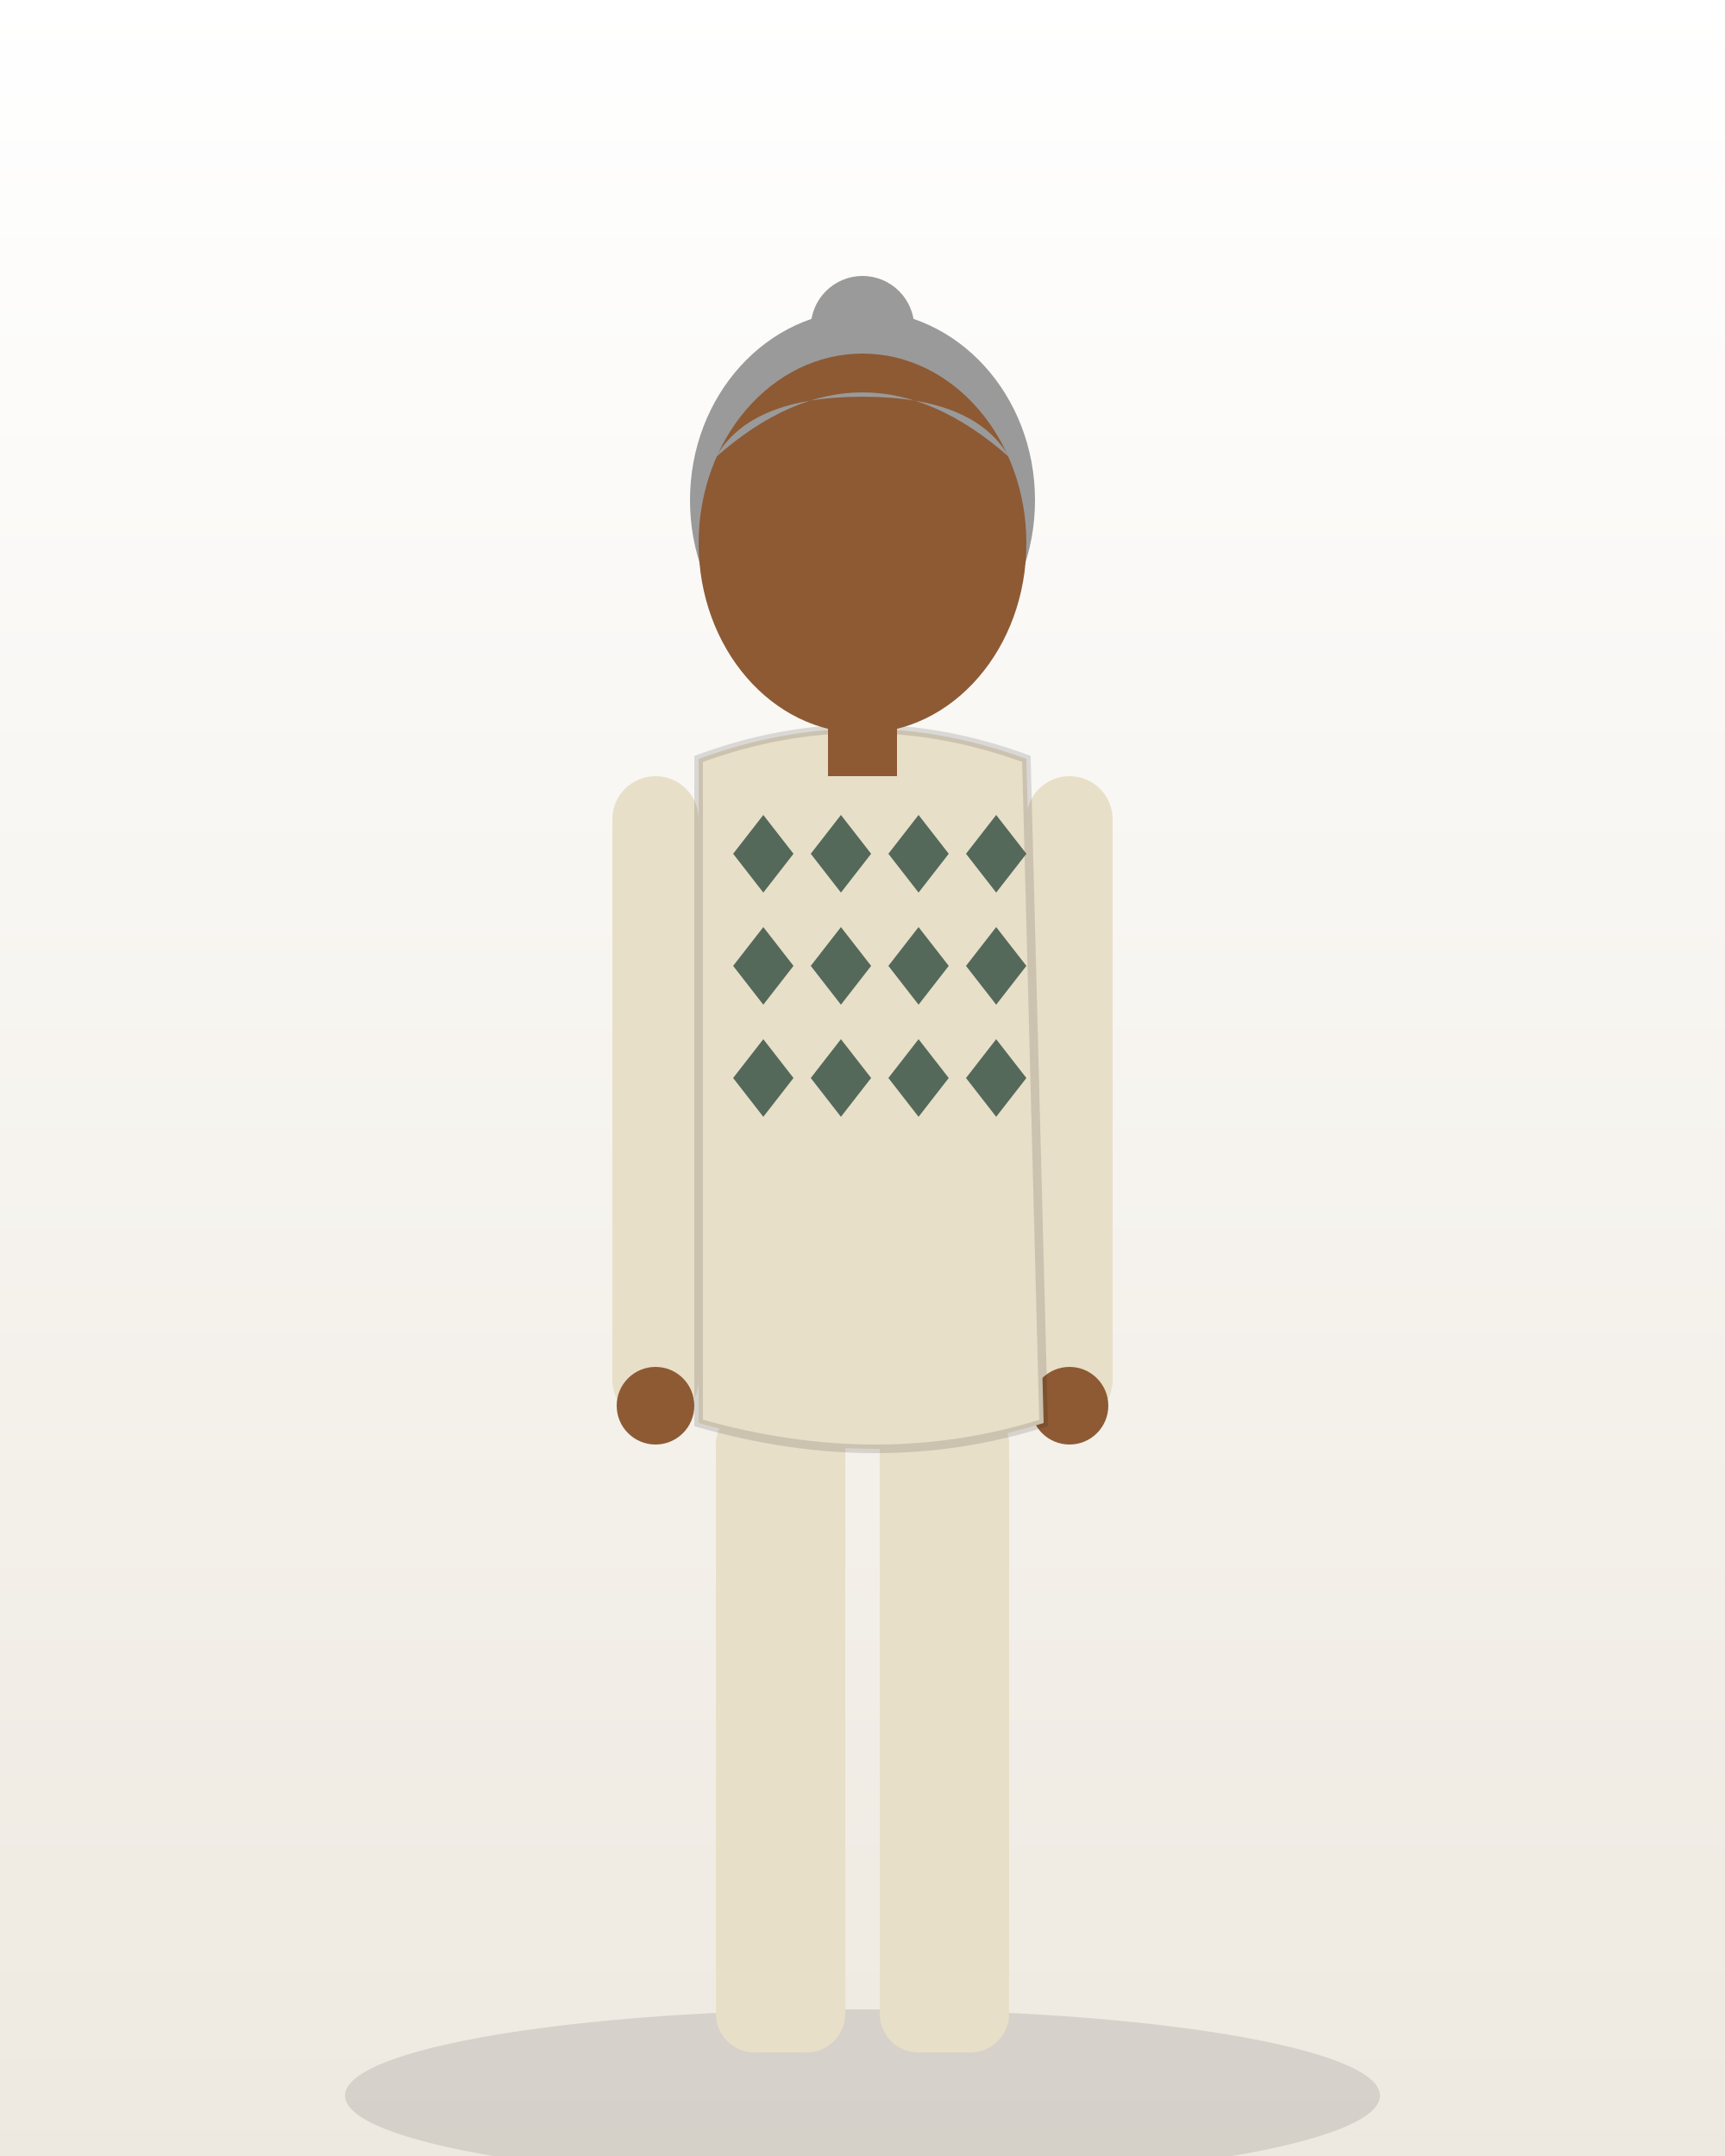
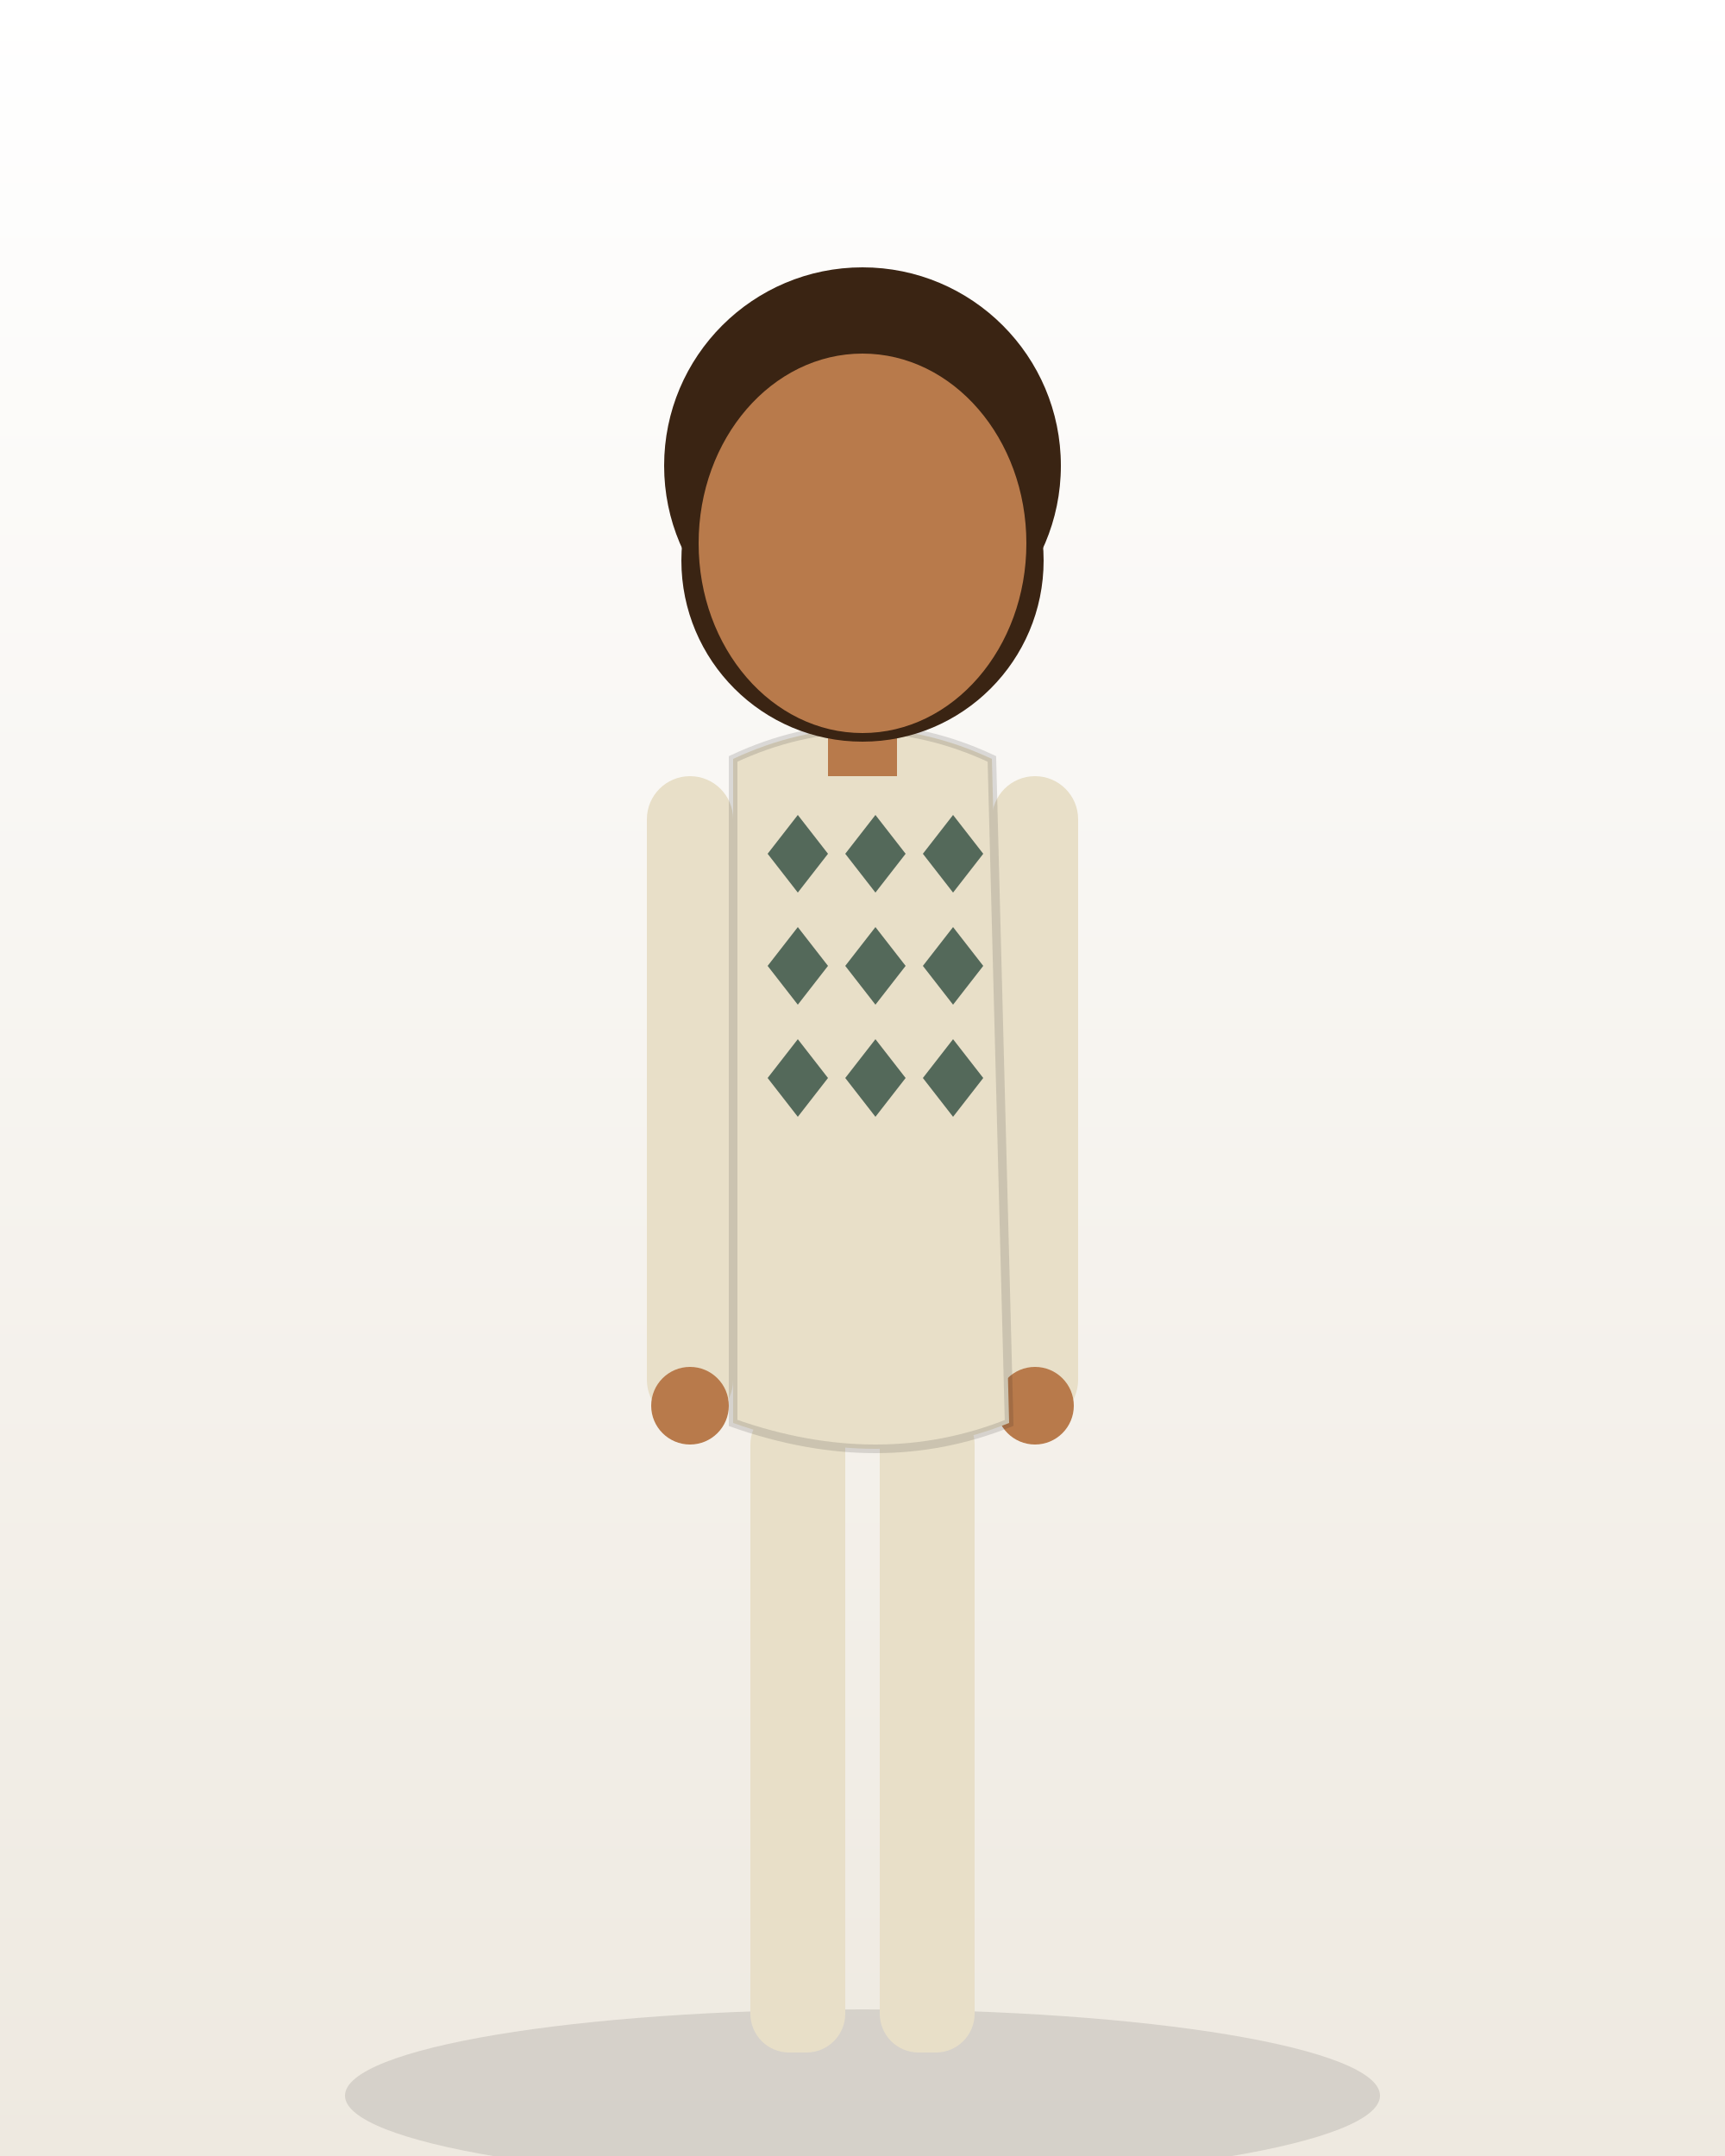
<svg xmlns="http://www.w3.org/2000/svg" width="400" height="500" viewBox="0 0 400 500" role="img" aria-label="Fair Isle Pyjama Set illustration">
  <defs>
    <linearGradient id="g-pj-fairisle" x1="0" y1="0" x2="0" y2="1">
      <stop offset="0" stop-color="#ffffff" />
      <stop offset="1" stop-color="#eee9e0" />
    </linearGradient>
  </defs>
  <rect width="400" height="500" fill="url(#g-pj-fairisle)" />
  <ellipse cx="200" cy="486" rx="120" ry="20" fill="#1c1a17" opacity="0.12" />
  <clipPath id="t-pj-fairisle">
-     <path d="M162 176     q38 -14 76 0     l4 154     q-38 12 -80 0 Z" />
+     <path d="M170 176     q30 -14 60 0     l4 154     q-30 12 -64 0 Z" />
  </clipPath>
-   <rect x="166" y="326" width="30" height="150" rx="9" fill="#E8DFC8" />
-   <rect x="204" y="326" width="30" height="150" rx="9" fill="#E8DFC8" />
-   <rect x="142" y="180" width="20" height="150" rx="10" fill="#E8DFC8" />
-   <rect x="238" y="180" width="20" height="150" rx="10" fill="#E8DFC8" />
-   <circle cx="152" cy="326" r="9" fill="#8D5A34" />
-   <circle cx="248" cy="326" r="9" fill="#8D5A34" />
-   <path d="M162 176     q38 -14 76 0     l4 154     q-38 12 -80 0 Z" fill="#E8DFC8" stroke="#1c1a17" stroke-opacity="0.14" stroke-width="2" />
+   <rect x="174" y="326" width="22" height="150" rx="9" fill="#E8DFC8" />
+   <rect x="204" y="326" width="22" height="150" rx="9" fill="#E8DFC8" />
+   <rect x="150" y="180" width="20" height="150" rx="10" fill="#E8DFC8" />
+   <rect x="230" y="180" width="20" height="150" rx="10" fill="#E8DFC8" />
+   <circle cx="160" cy="326" r="9" fill="#B87A4B" />
+   <circle cx="240" cy="326" r="9" fill="#B87A4B" />
+   <path d="M170 176     q30 -14 60 0     l4 154     q-30 12 -64 0 Z" fill="#E8DFC8" stroke="#1c1a17" stroke-opacity="0.14" stroke-width="2" />
  <g clip-path="url(#t-pj-fairisle)">
    <g fill="#2F4B3F" opacity="0.8">
-       <path d="M170 198 l7 -9 l7 9 l-7 9 Z" />
-       <path d="M188 198 l7 -9 l7 9 l-7 9 Z" />
-       <path d="M206 198 l7 -9 l7 9 l-7 9 Z" />
-       <path d="M224 198 l7 -9 l7 9 l-7 9 Z" />
-       <path d="M170 224 l7 -9 l7 9 l-7 9 Z" />
-       <path d="M188 224 l7 -9 l7 9 l-7 9 Z" />
-       <path d="M206 224 l7 -9 l7 9 l-7 9 Z" />
-       <path d="M224 224 l7 -9 l7 9 l-7 9 Z" />
-       <path d="M170 250 l7 -9 l7 9 l-7 9 Z" />
-       <path d="M188 250 l7 -9 l7 9 l-7 9 Z" />
-       <path d="M206 250 l7 -9 l7 9 l-7 9 Z" />
-       <path d="M224 250 l7 -9 l7 9 l-7 9 Z" />
+       <path d="M178 198 l7 -9 l7 9 l-7 9 Z" />
+       <path d="M196 198 l7 -9 l7 9 l-7 9 Z" />
+       <path d="M214 198 l7 -9 l7 9 l-7 9 Z" />
+       <path d="M178 224 l7 -9 l7 9 l-7 9 Z" />
+       <path d="M196 224 l7 -9 l7 9 l-7 9 Z" />
+       <path d="M214 224 l7 -9 l7 9 l-7 9 Z" />
+       <path d="M178 250 l7 -9 l7 9 l-7 9 Z" />
+       <path d="M196 250 l7 -9 l7 9 l-7 9 Z" />
+       <path d="M214 250 l7 -9 l7 9 l-7 9 Z" />
    </g>
  </g>
-   <rect x="192" y="150" width="16" height="30" fill="#8D5A34" />
-   <ellipse cx="200" cy="116" rx="40" ry="44" fill="#9A9A9A" />
-   <circle cx="200" cy="76" r="12" fill="#9A9A9A" />
-   <ellipse cx="200" cy="126" rx="38" ry="44" fill="#8D5A34" />
-   <path d="M166 106 q34 -30 68 0 q-8 -14 -34 -14 q-26 0 -34 14 Z" fill="#9A9A9A" />
+   <rect x="192" y="150" width="16" height="30" fill="#B87A4B" />
+   <circle cx="200" cy="108" r="46" fill="#3A2413" />
+   <circle cx="200" cy="130" r="42" fill="#3A2413" />
+   <ellipse cx="200" cy="126" rx="38" ry="44" fill="#B87A4B" />
</svg>
